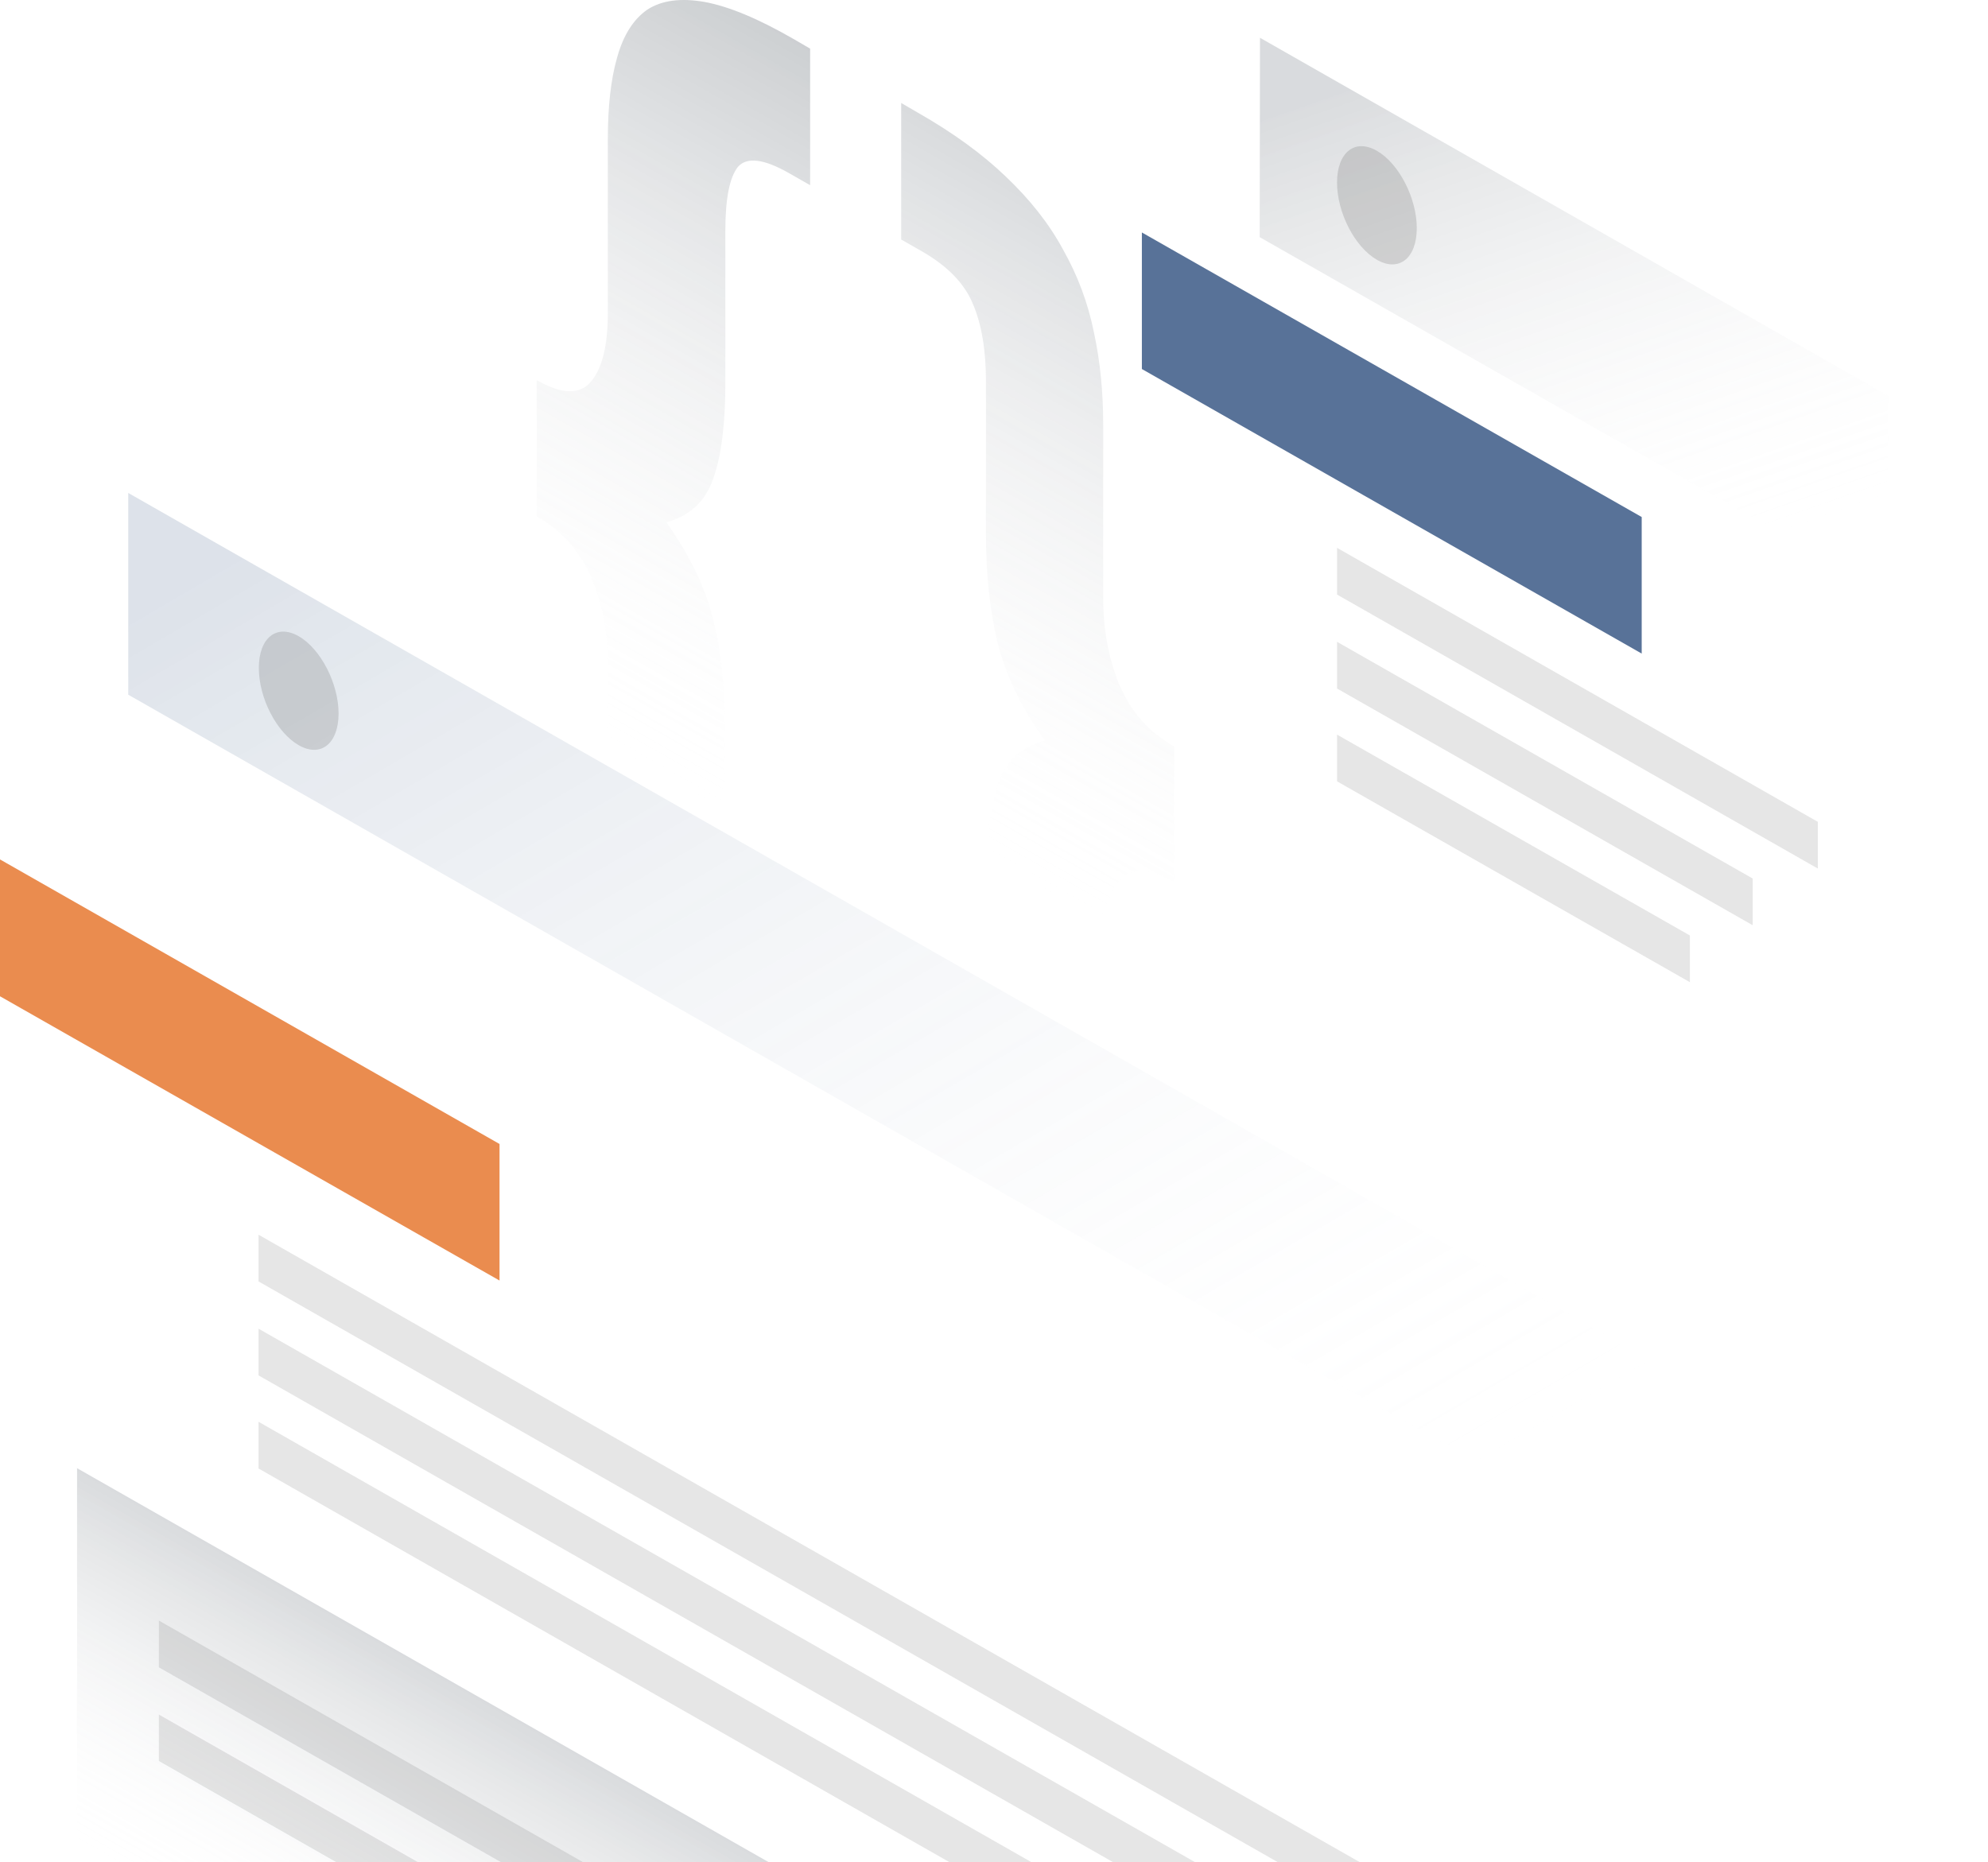
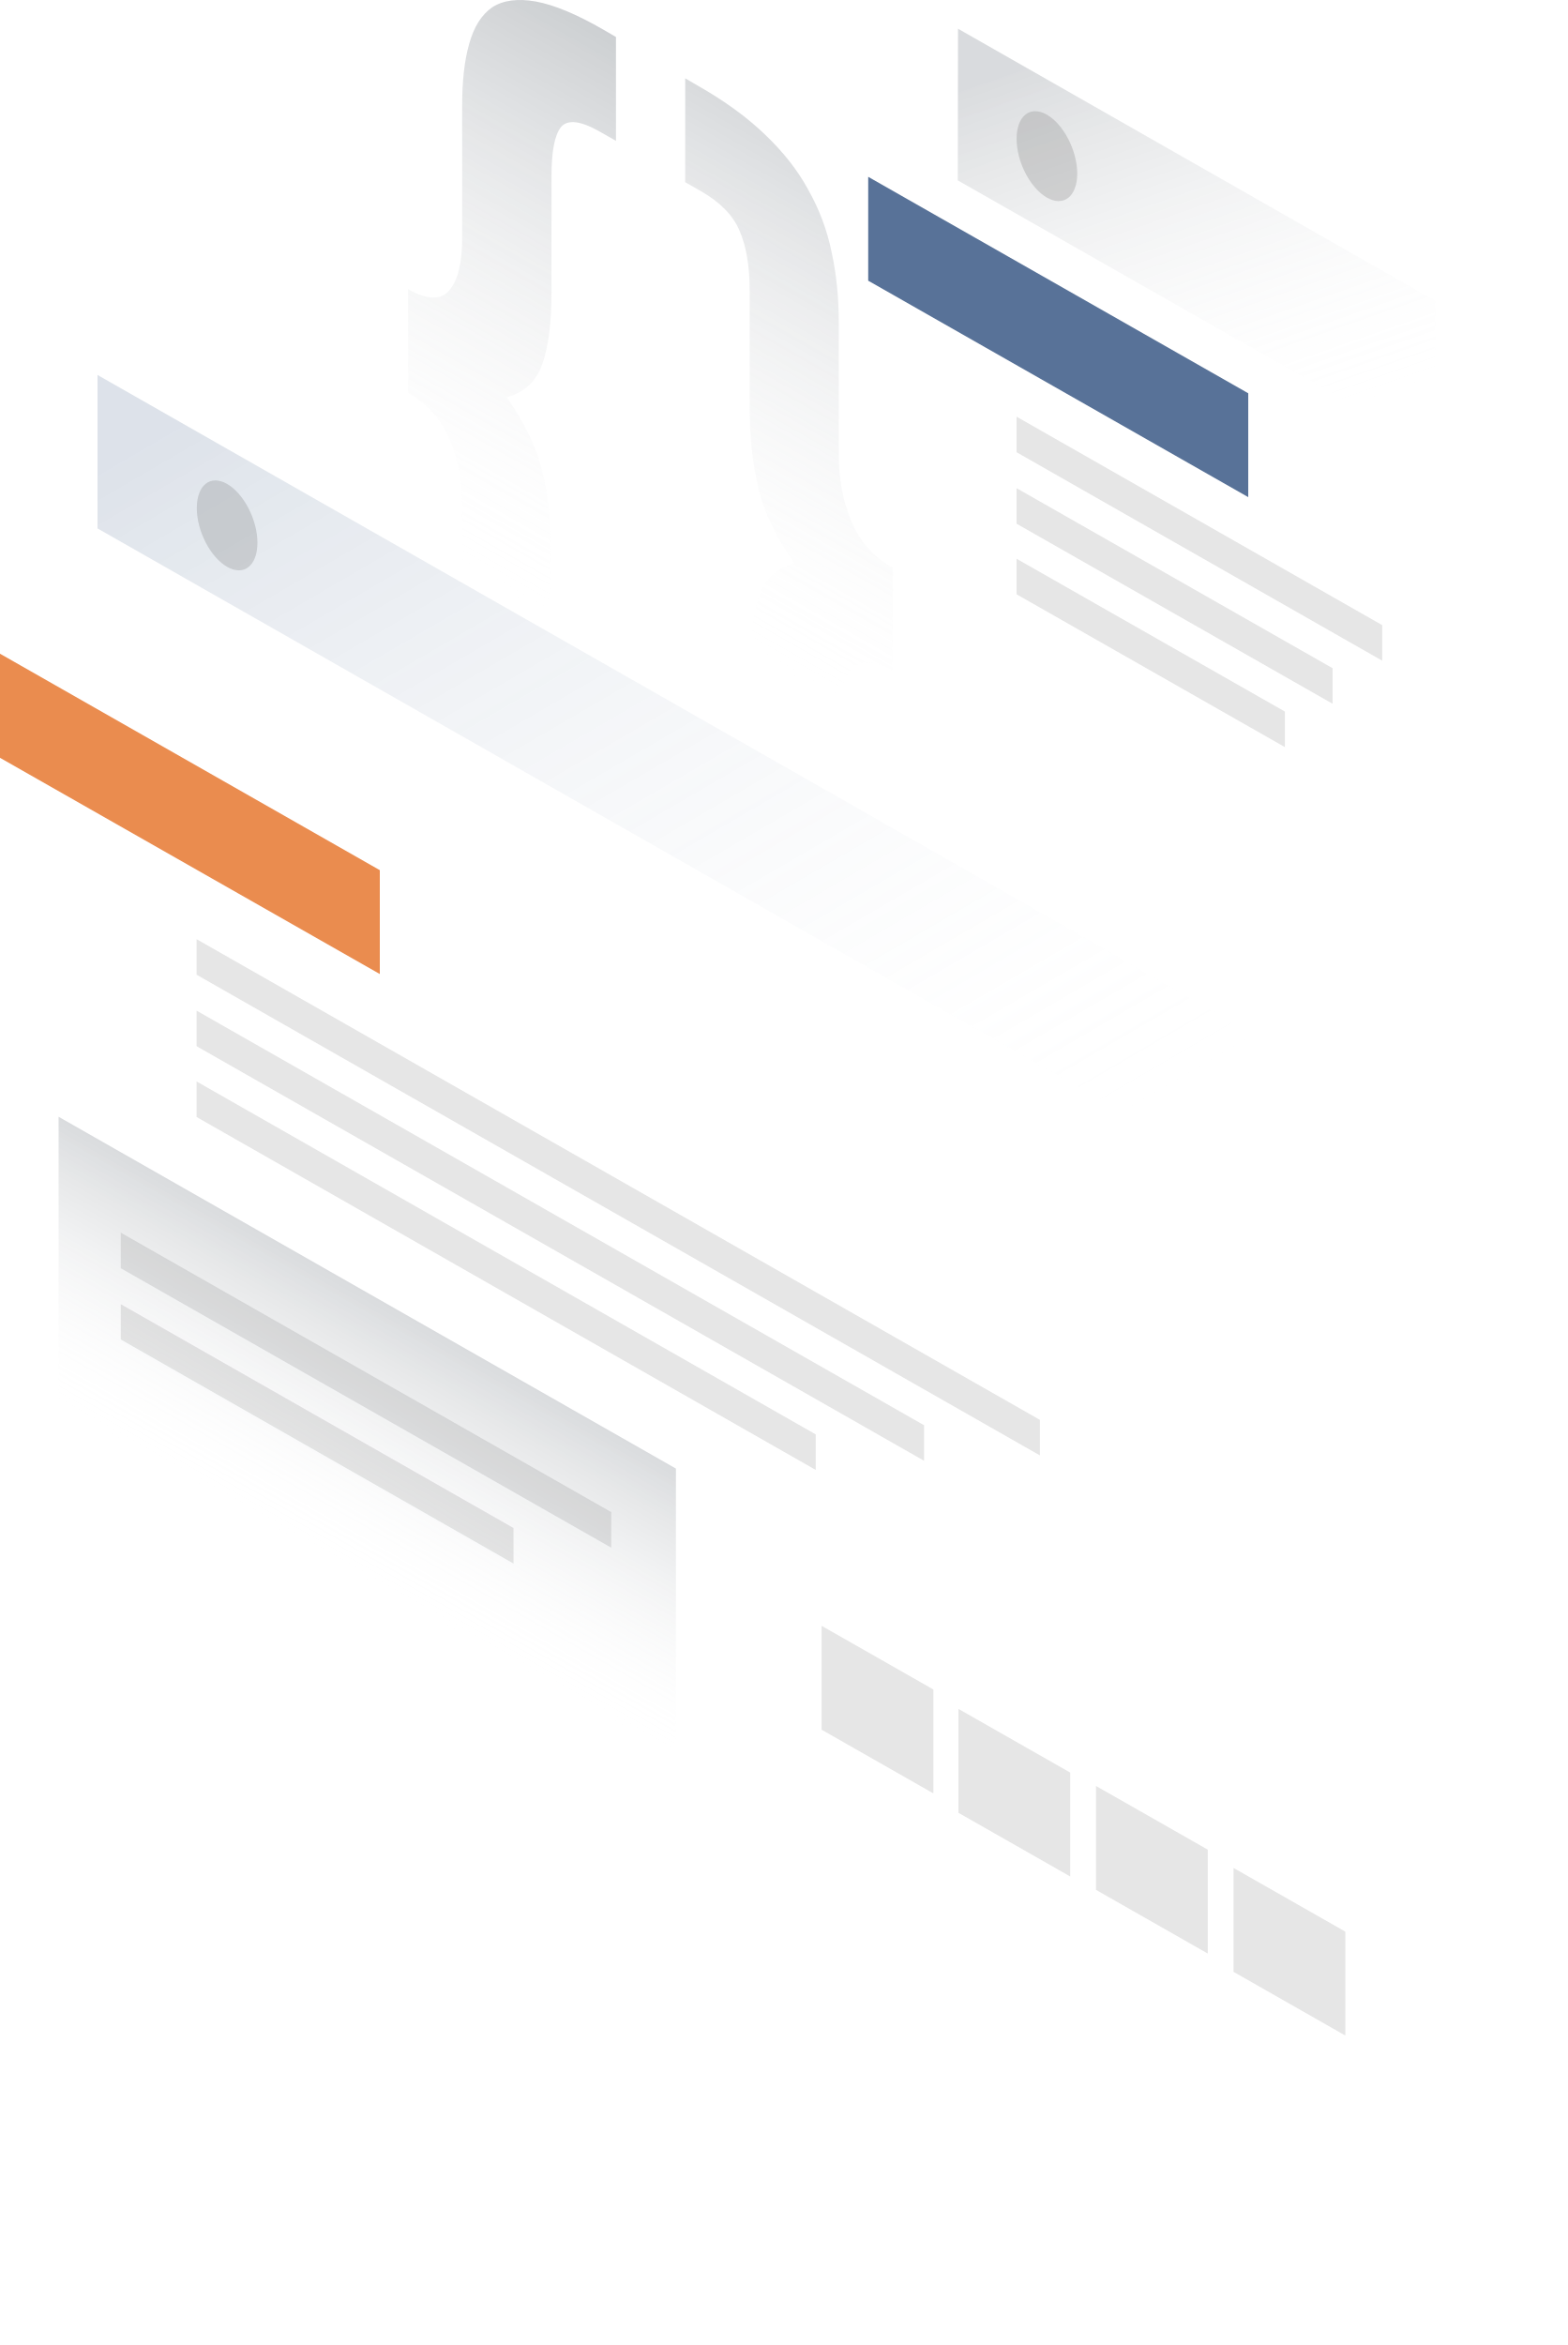
- <svg xmlns="http://www.w3.org/2000/svg" width="568" height="532" viewBox="0 0 568 532" fill="none">
-   <path opacity="0.4" d="M335.43 252.061C328.204 247.949 323.019 247.865 319.874 251.725C316.644 255.586 315.113 262.131 315.113 271.279V320.791C315.113 330.19 314.263 337.994 312.478 344.204C310.693 350.666 307.718 355.198 303.638 357.883C299.643 360.652 294.202 361.324 287.317 360.065C280.601 358.89 272.186 355.366 262.155 349.659L257.395 346.89V307.867L263.43 311.308C270.656 315.42 275.416 315.924 277.796 312.986C280.346 310.049 281.621 304.007 281.621 294.86V251.222C281.621 239.809 282.727 230.83 285.022 224.284C287.232 217.654 291.737 213.458 298.452 211.612C291.737 202.129 287.232 192.73 285.022 183.583C282.812 174.436 281.706 164.198 281.706 152.785V109.147C281.706 100 280.431 92.447 277.881 86.656C275.501 80.95 270.656 75.999 263.515 71.887L257.48 68.446V29.424L262.24 32.193C272.271 37.9 280.686 44.026 287.402 50.487C294.287 57.033 299.728 63.914 303.723 71.299C307.888 78.684 310.863 86.573 312.563 95.048C314.348 103.273 315.198 112.084 315.198 121.483V170.995C315.198 180.142 316.814 188.534 319.959 196.003C323.189 203.472 328.374 209.346 335.515 213.374L335.43 252.061Z" fill="url(#paint0_linear_46785_9)" />
+ <svg xmlns="http://www.w3.org/2000/svg" width="589" height="881" viewBox="0 0 589 881" fill="none">
+   <path opacity="0.4" d="M335.43 252.061C328.204 247.949 323.019 247.865 319.874 251.726C316.644 255.586 315.113 262.132 315.113 271.279V320.791C315.113 330.19 314.263 337.994 312.478 344.204C310.693 350.666 307.718 355.198 303.638 357.883C299.643 360.653 294.202 361.324 287.317 360.065C280.601 358.89 272.186 355.366 262.155 349.659L257.395 346.89V307.867L263.43 311.308C270.656 315.42 275.416 315.924 277.796 312.987C280.346 310.049 281.621 304.007 281.621 294.86V251.222C281.621 239.809 282.727 230.83 285.022 224.284C287.232 217.654 291.737 213.458 298.452 211.612C291.737 202.129 287.232 192.73 285.022 183.583C282.812 174.436 281.706 164.198 281.706 152.785V109.147C281.706 100 280.431 92.447 277.881 86.657C275.501 80.95 270.656 75.999 263.515 71.887L257.48 68.446V29.424L262.24 32.193C272.271 37.9 280.686 44.026 287.402 50.487C294.287 57.033 299.728 63.915 303.723 71.299C307.888 78.684 310.863 86.573 312.563 95.049C314.348 103.273 315.198 112.084 315.198 121.483V170.995C315.198 180.143 316.814 188.534 319.959 196.003C323.189 203.472 328.374 209.346 335.515 213.375L335.43 252.061Z" fill="url(#paint0_linear_46785_9)" />
  <path opacity="0.4" d="M153.349 108.643C160.574 112.755 165.759 112.839 168.905 108.979C172.135 105.119 173.665 98.573 173.665 89.426V39.913C173.665 30.515 174.515 22.71 176.3 16.5C178.085 10.038 180.975 5.507 184.971 2.737C189.136 0.052 194.576 -0.619 201.291 0.555C208.177 1.814 216.677 5.339 226.708 11.129L231.468 13.899V52.921L225.433 49.48C218.207 45.368 213.362 44.781 210.812 47.718C208.432 50.739 207.242 56.781 207.242 66.012V109.65C207.242 120.979 206.137 130.043 203.842 136.588C201.631 143.218 197.126 147.414 190.411 149.26C197.126 158.743 201.631 168.142 203.842 177.289C206.052 186.436 207.157 196.674 207.157 208.087V251.725C207.157 260.873 208.347 268.341 210.727 274.132C213.277 279.922 218.122 284.957 225.348 288.985L231.383 292.426V331.449L226.623 328.679C216.592 322.973 208.092 316.763 201.206 310.301C194.491 303.839 189.051 296.958 184.885 289.489C180.89 282.188 178 274.3 176.3 265.908C174.515 257.684 173.665 248.872 173.665 239.473V189.961C173.665 180.814 172.05 172.422 168.905 164.953C165.674 157.484 160.489 151.61 153.349 147.582V108.643Z" fill="url(#paint1_linear_46785_9)" />
  <path opacity="0.15" d="M359.996 10.794L539.442 113.091L539.357 537.806L359.911 435.592L359.996 10.794Z" fill="url(#paint2_linear_46785_9)" />
  <path d="M326.249 66.432L469.058 147.75V186.772L326.249 105.454V66.432Z" fill="#587298" />
  <path opacity="0.2" d="M383.373 247.11L518.701 324.232V442.306L383.373 365.184V247.11Z" fill="url(#paint3_linear_46785_9)" />
  <path opacity="0.15" d="M382.012 156.561L519.38 234.858V248.201L382.012 169.904V156.561Z" fill="#545454" />
  <path opacity="0.15" d="M382.012 183.415L500.764 251.054V264.397L382.012 196.758V183.415Z" fill="#545454" />
  <path opacity="0.15" d="M382.012 209.934L482.828 267.334V280.677L382.012 223.277V209.934Z" fill="#545454" />
  <path opacity="0.2" d="M359.996 10.794L539.442 113.091V169.988L359.911 67.775L359.996 10.794Z" fill="url(#paint4_linear_46785_9)" />
-   <path opacity="0.2" d="M404.794 65.173C404.794 73.817 399.693 77.845 393.403 74.236C387.113 70.628 382.012 60.809 382.012 52.166C382.012 43.522 387.113 39.494 393.403 43.102C399.693 46.711 404.794 56.613 404.794 65.173Z" fill="#545454" />
+   <path opacity="0.2" d="M404.794 65.173C404.794 73.817 399.693 77.845 393.403 74.237C387.113 70.628 382.012 60.809 382.012 52.166C382.012 43.522 387.113 39.494 393.403 43.102C399.693 46.711 404.794 56.614 404.794 65.173Z" fill="#545454" />
  <path opacity="0.15" d="M36.637 140.868L589 455.565L588.915 880.531L36.552 565.835L36.637 140.868Z" fill="url(#paint5_linear_46785_9)" />
-   <path d="M0 245.599L142.723 326.917V365.939L0 284.706V245.599Z" fill="#EA8C4F" />
+   <path d="M0 245.599L142.723 326.917V365.939L0 284.705V245.599Z" fill="#EA8C4F" />
  <path opacity="0.15" d="M73.869 352.848L390.768 533.442V546.785L73.869 366.191V352.848Z" fill="#545454" />
  <path opacity="0.15" d="M73.869 379.702L347.245 535.456V548.799L73.869 393.045V379.702Z" fill="#545454" />
-   <path opacity="0.15" d="M73.869 406.304L306.528 538.897V552.24L73.869 419.647V406.304Z" fill="#545454" />
-   <path opacity="0.2" d="M22.016 419.564L253.995 551.736V669.811L22.016 537.554V419.564Z" fill="url(#paint6_linear_46785_9)" />
+   <path opacity="0.15" d="M73.869 406.304L306.528 538.897V552.24L73.869 419.648V406.304Z" fill="#545454" />
+   <path opacity="0.2" d="M287.742 575.485L566.389 734.26V852.335L287.742 693.56V575.485Z" fill="url(#paint6_linear_46785_9)" />
+   <path opacity="0.15" d="M308.739 610.815L350.731 634.732V673.755L308.739 649.838V610.815Z" fill="#545454" />
+   <path opacity="0.15" d="M360.167 642.033L402.159 665.95V704.972L360.167 681.055V642.033Z" fill="#545454" />
+   <path opacity="0.15" d="M411.85 670.985L453.842 694.902V733.925L411.85 710.008V670.985Z" fill="#545454" />
+   <path opacity="0.15" d="M463.532 701.784L505.525 725.701V764.723L463.532 740.806V701.784Z" fill="#545454" />
+   <path opacity="0.2" d="M22.016 419.564L253.995 551.736V669.81L22.016 537.554V419.564Z" fill="url(#paint7_linear_46785_9)" />
  <path opacity="0.15" d="M45.392 463.118L229.683 568.101V581.444L45.392 476.461V463.118Z" fill="#545454" />
  <path opacity="0.15" d="M45.392 489.972L192.961 574.059V587.402L45.392 503.231V489.972Z" fill="#545454" />
-   <path opacity="0.2" d="M36.637 140.868L588.235 455.229V512.798L36.637 198.521V140.868Z" fill="url(#paint7_linear_46785_9)" />
+   <path opacity="0.2" d="M36.637 140.868L588.235 455.229V512.798L36.637 198.521V140.868Z" fill="url(#paint8_linear_46785_9)" />
  <path opacity="0.2" d="M96.736 203.892C96.736 212.535 91.635 216.564 85.345 212.955C79.055 209.347 73.954 199.528 73.954 190.884C73.954 182.241 79.055 178.213 85.345 181.821C91.635 185.43 96.736 195.332 96.736 203.892Z" fill="#545454" />
  <defs>
    <linearGradient id="paint0_linear_46785_9" x1="384.36" y1="17.646" x2="247.806" y2="257.435" gradientUnits="userSpaceOnUse">
      <stop stop-color="#424C57" />
      <stop offset="0.903" stop-color="white" stop-opacity="0" />
    </linearGradient>
    <linearGradient id="paint1_linear_46785_9" x1="303.984" y1="1.493" x2="167.413" y2="241.253" gradientUnits="userSpaceOnUse">
      <stop stop-color="#414B56" />
      <stop offset="0.903" stop-color="white" stop-opacity="0" />
    </linearGradient>
    <linearGradient id="paint2_linear_46785_9" x1="542.816" y1="115.021" x2="374.517" y2="410.372" gradientUnits="userSpaceOnUse">
      <stop stop-color="white" />
      <stop offset="1" stop-color="white" stop-opacity="0" />
    </linearGradient>
    <linearGradient id="paint3_linear_46785_9" x1="476.95" y1="300.373" x2="430.174" y2="382.459" gradientUnits="userSpaceOnUse">
      <stop stop-color="white" />
      <stop offset="1" stop-color="white" stop-opacity="0" />
    </linearGradient>
    <linearGradient id="paint4_linear_46785_9" x1="421.521" y1="11.676" x2="474.996" y2="165.03" gradientUnits="userSpaceOnUse">
      <stop stop-color="#424C58" />
      <stop offset="1" stop-color="white" stop-opacity="0" />
    </linearGradient>
    <linearGradient id="paint5_linear_46785_9" x1="405.97" y1="351.281" x2="316.825" y2="507.76" gradientUnits="userSpaceOnUse">
      <stop stop-color="white" />
      <stop offset="1" stop-color="white" stop-opacity="0" />
    </linearGradient>
-     <linearGradient id="paint6_linear_46785_9" x1="163.887" y1="500.365" x2="117.112" y2="582.452" gradientUnits="userSpaceOnUse">
+     <linearGradient id="paint6_linear_46785_9" x1="452.987" y1="669.626" x2="406.211" y2="751.712" gradientUnits="userSpaceOnUse">
+       <stop stop-color="white" />
+       <stop offset="1" stop-color="white" stop-opacity="0" />
+     </linearGradient>
+     <linearGradient id="paint7_linear_46785_9" x1="163.887" y1="500.365" x2="117.112" y2="582.452" gradientUnits="userSpaceOnUse">
      <stop stop-color="#434D58" />
      <stop offset="1" stop-color="white" stop-opacity="0" />
    </linearGradient>
-     <linearGradient id="paint7_linear_46785_9" x1="173.501" y1="94.483" x2="378.978" y2="447.055" gradientUnits="userSpaceOnUse">
+     <linearGradient id="paint8_linear_46785_9" x1="173.501" y1="94.483" x2="378.978" y2="447.055" gradientUnits="userSpaceOnUse">
      <stop stop-color="#546F94" />
      <stop offset="1" stop-color="white" stop-opacity="0" />
    </linearGradient>
  </defs>
</svg>
